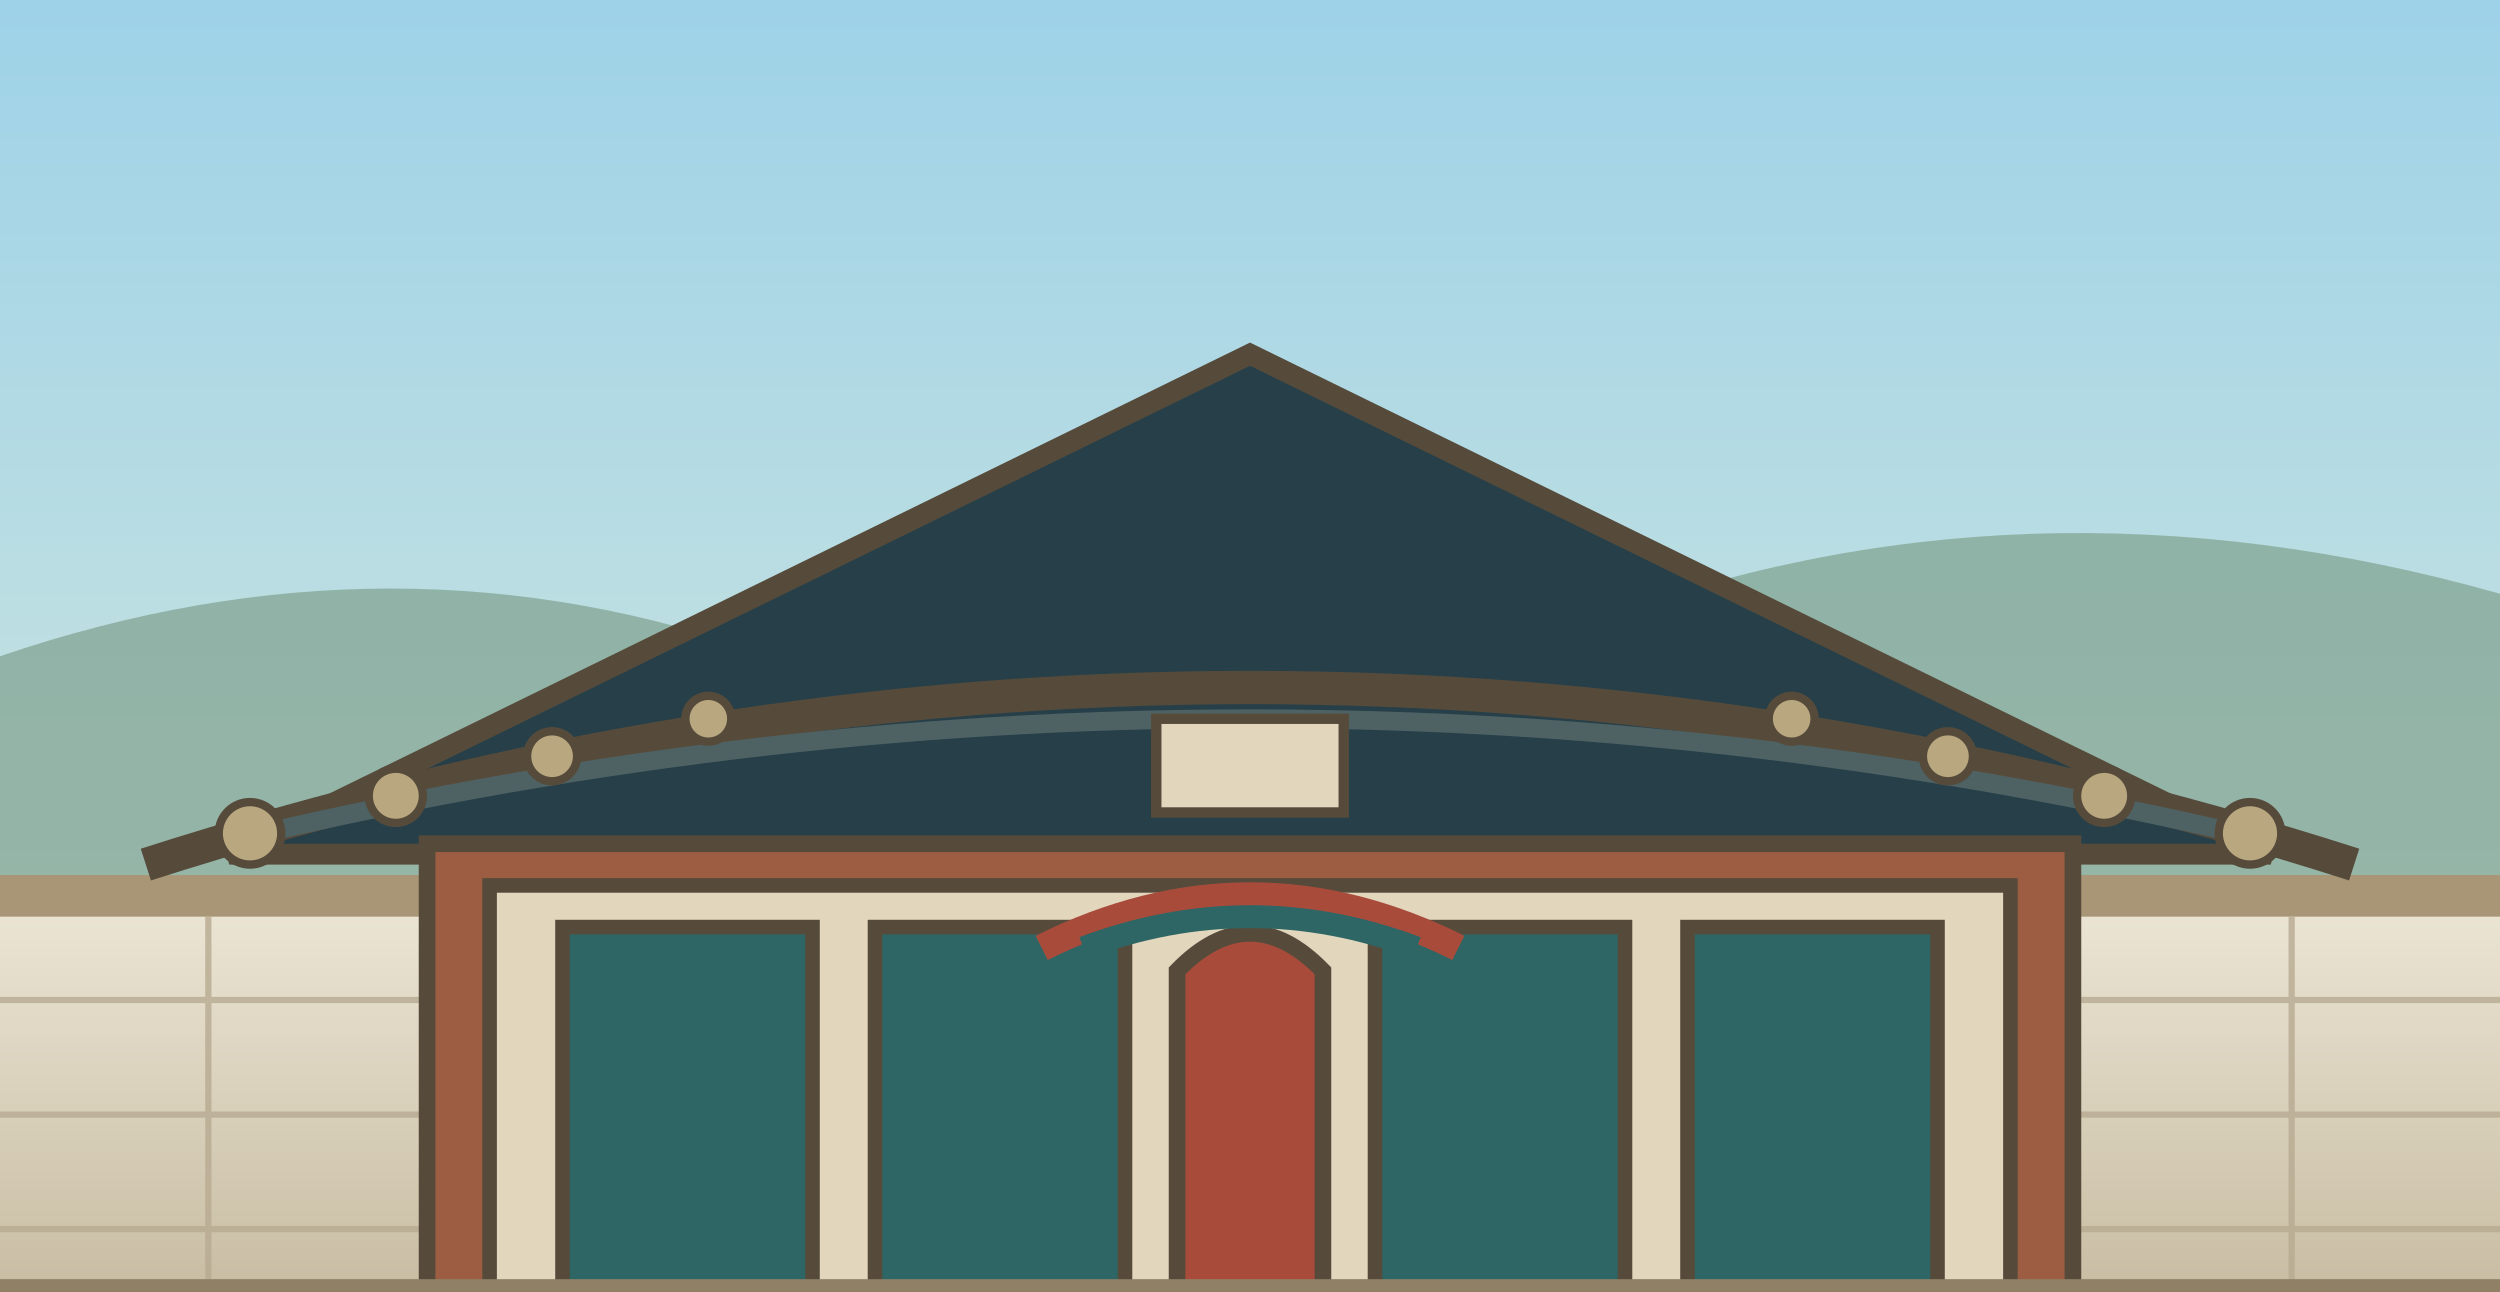
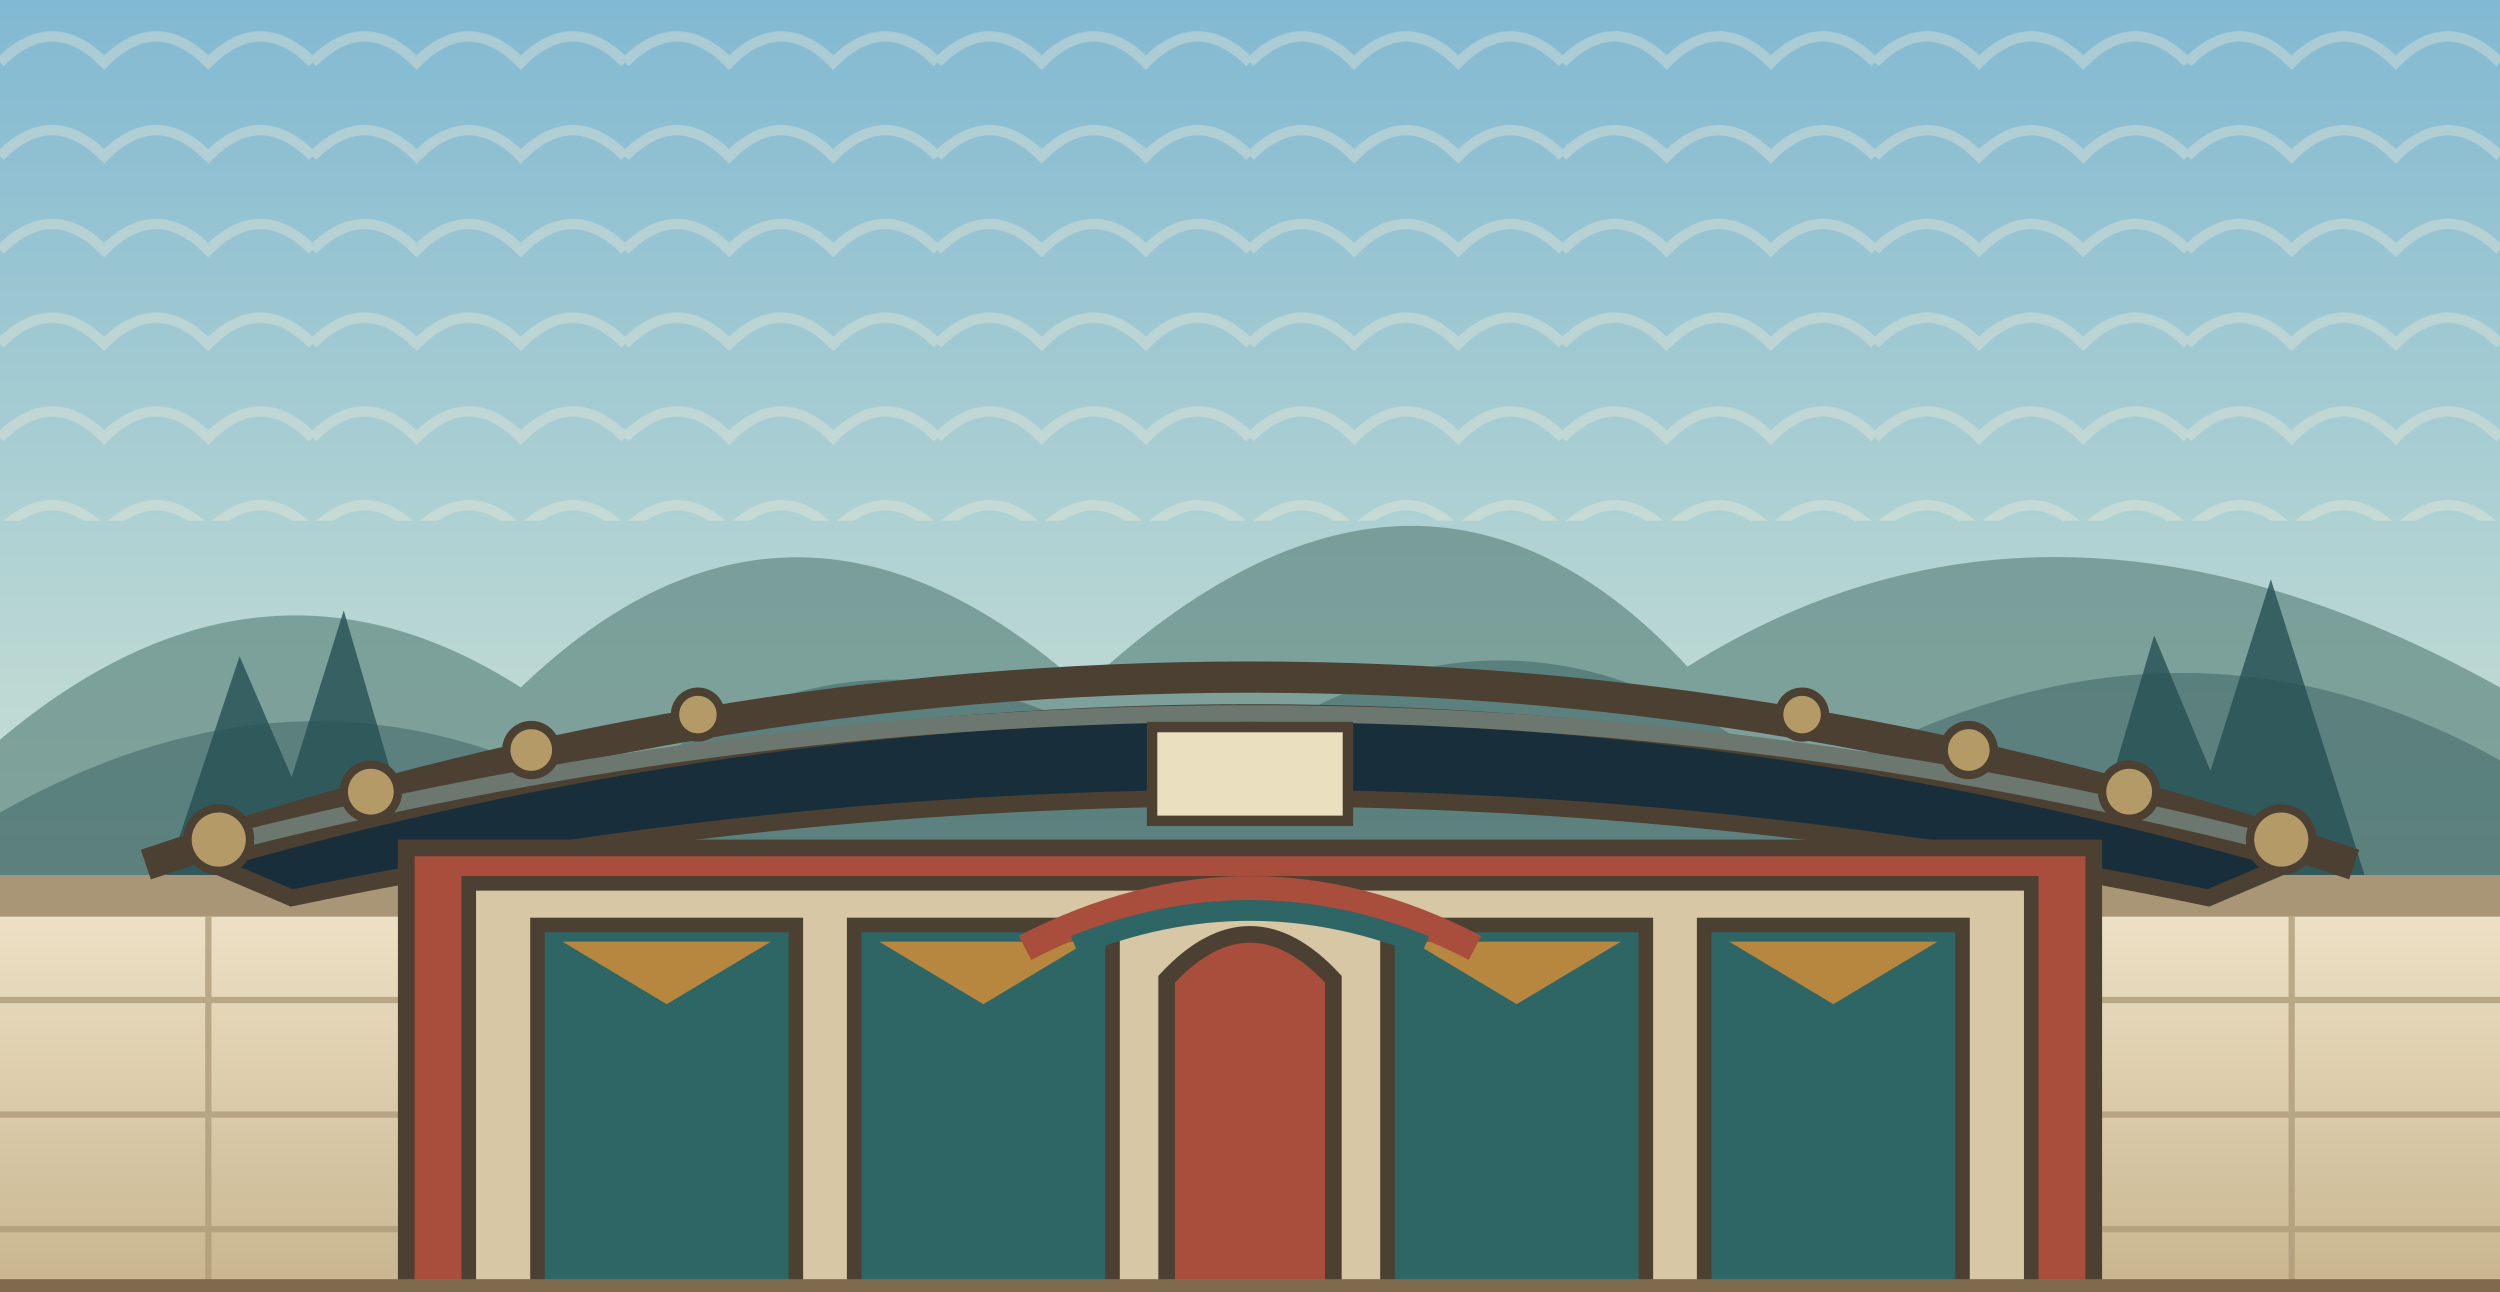
- <svg xmlns="http://www.w3.org/2000/svg" viewBox="0 0 1200 620" role="img" aria-label="맑은 낮의 전통 궁궐 문루와 석벽">
+ <svg xmlns="http://www.w3.org/2000/svg" viewBox="0 0 1200 620" role="img" aria-label="맑은 낮의 조선 궁궐과 산수">
  <defs>
    <linearGradient id="sky" x1="0" y1="0" x2="0" y2="1">
-       <stop offset="0" stop-color="#9ed2e8" />
-       <stop offset="1" stop-color="#dcebdc" />
+       <stop offset="0" stop-color="#82b9d2" />
+       <stop offset="0.64" stop-color="#c8dfd3" />
+       <stop offset="1" stop-color="#eadfbe" />
    </linearGradient>
    <linearGradient id="stone" x1="0" y1="0" x2="0" y2="1">
-       <stop offset="0" stop-color="#eee8d8" />
-       <stop offset="1" stop-color="#c8bda3" />
+       <stop offset="0" stop-color="#f1e5ca" />
+       <stop offset="1" stop-color="#c8b58f" />
    </linearGradient>
+     <pattern id="cloud" width="150" height="45" patternUnits="userSpaceOnUse">
+       <path d="M0 30 Q25 5 50 30 Q75 5 100 30 Q125 5 150 30" fill="none" stroke="#f4ecd9" stroke-width="5" opacity=".34" />
+     </pattern>
  </defs>
  <rect width="1200" height="620" fill="url(#sky)" />
-   <path d="M0 315 Q190 250 370 315 T760 300 T1200 285 V430 H0Z" fill="#7fa18e" opacity=".7" />
+   <rect width="1200" height="250" fill="url(#cloud)" />
+   <path d="M0 355 Q125 250 250 330 Q380 205 520 330 Q680 180 810 320 Q985 210 1200 330 V455 H0Z" fill="#648a83" opacity=".72" />
+   <path d="M0 390 Q150 305 290 385 Q420 270 570 380 Q720 255 865 378 Q1040 275 1200 365 V455 H0Z" fill="#456c6c" opacity=".62" />
+   <g fill="#244e52" opacity=".78">
+     <path d="M80 420 l35 -105 25 58 25 -80 37 127z" />
+     <path d="M1000 420 l34 -115 27 65 29 -92 45 142z" />
+   </g>
  <path d="M0 420 H1200 V620 H0Z" fill="url(#stone)" />
  <path d="M0 420 H1200 V440 H0Z" fill="#a89676" />
-   <g stroke="#b7aa91" stroke-width="3" opacity=".8">
+   <g stroke="#ad9b78" stroke-width="3" opacity=".78">
    <path d="M0 480 H1200" />
    <path d="M0 535 H1200" />
    <path d="M0 590 H1200" />
    <path d="M100 440 V620" />
    <path d="M270 440 V620" />
    <path d="M450 440 V620" />
    <path d="M750 440 V620" />
    <path d="M930 440 V620" />
    <path d="M1100 440 V620" />
  </g>
-   <path d="M110 410 L600 170 L1090 410 Z" fill="#263f48" stroke="#564b3b" stroke-width="10" />
-   <path d="M70 415 Q600 245 1130 415" fill="none" stroke="#564b3b" stroke-width="16" />
-   <path d="M105 405 Q600 285 1095 405" fill="none" stroke="#4e6264" stroke-width="9" />
-   <g fill="#b8a77f" stroke="#564b3b" stroke-width="4">
-     <circle cx="120" cy="400" r="15" />
-     <circle cx="190" cy="382" r="13" />
-     <circle cx="265" cy="363" r="12" />
-     <circle cx="340" cy="345" r="11" />
-     <circle cx="860" cy="345" r="11" />
-     <circle cx="935" cy="363" r="12" />
-     <circle cx="1010" cy="382" r="13" />
-     <circle cx="1080" cy="400" r="15" />
+   <path d="M100 414 Q600 270 1100 414 L1060 431 Q600 335 140 431Z" fill="#182f3b" stroke="#4b4032" stroke-width="8" />
+   <path d="M70 415 Q600 235 1130 415" fill="none" stroke="#4b4032" stroke-width="15" />
+   <path d="M115 403 Q600 282 1085 403" fill="none" stroke="#6c7770" stroke-width="8" />
+   <g fill="#b49a67" stroke="#4b4032" stroke-width="4">
+     <circle cx="105" cy="403" r="15" />
+     <circle cx="178" cy="380" r="13" />
+     <circle cx="255" cy="360" r="12" />
+     <circle cx="335" cy="343" r="11" />
+     <circle cx="865" cy="343" r="11" />
+     <circle cx="945" cy="360" r="12" />
+     <circle cx="1022" cy="380" r="13" />
+     <circle cx="1095" cy="403" r="15" />
  </g>
-   <rect x="205" y="405" width="790" height="215" fill="#9c5d43" stroke="#564b3b" stroke-width="8" />
-   <rect x="235" y="425" width="730" height="195" fill="#e2d6bd" stroke="#564b3b" stroke-width="7" />
-   <g fill="#2d6664" stroke="#564b3b" stroke-width="7">
-     <rect x="270" y="445" width="120" height="175" />
-     <rect x="420" y="445" width="120" height="175" />
-     <rect x="660" y="445" width="120" height="175" />
-     <rect x="810" y="445" width="120" height="175" />
+   <rect x="195" y="407" width="810" height="213" fill="#a94d3c" stroke="#4b4032" stroke-width="8" />
+   <rect x="225" y="424" width="750" height="196" fill="#d8c7a4" stroke="#4b4032" stroke-width="7" />
+   <g fill="#2d6664" stroke="#4b4032" stroke-width="7">
+     <rect x="258" y="444" width="124" height="176" />
+     <rect x="410" y="444" width="124" height="176" />
+     <rect x="666" y="444" width="124" height="176" />
+     <rect x="818" y="444" width="124" height="176" />
  </g>
-   <path d="M565 620 V466 Q600 430 635 466 V620Z" fill="#a94b3b" stroke="#564b3b" stroke-width="8" />
-   <path d="M500 455 Q600 405 700 455" fill="none" stroke="#a94b3b" stroke-width="13" />
-   <path d="M520 455 Q600 425 680 455" fill="none" stroke="#2d6664" stroke-width="11" />
-   <rect x="555" y="345" width="90" height="45" fill="#e2d6bd" stroke="#564b3b" stroke-width="5" />
-   <path d="M0 620 H1200" stroke="#8f8066" stroke-width="12" />
+   <g fill="#c78b3c" opacity=".9">
+     <path d="M270 452 h100 l-50 30z" />
+     <path d="M422 452 h100 l-50 30z" />
+     <path d="M678 452 h100 l-50 30z" />
+     <path d="M830 452 h100 l-50 30z" />
+   </g>
+   <path d="M560 620 V470 Q600 427 640 470 V620Z" fill="#a94d3c" stroke="#4b4032" stroke-width="8" />
+   <path d="M492 455 Q600 399 708 455" fill="none" stroke="#a94d3c" stroke-width="13" />
+   <path d="M516 454 Q600 420 684 454" fill="none" stroke="#2d6664" stroke-width="10" />
+   <rect x="553" y="349" width="94" height="45" fill="#eadfbe" stroke="#4b4032" stroke-width="5" />
+   <path d="M0 620 H1200" stroke="#806a4d" stroke-width="12" />
</svg>
